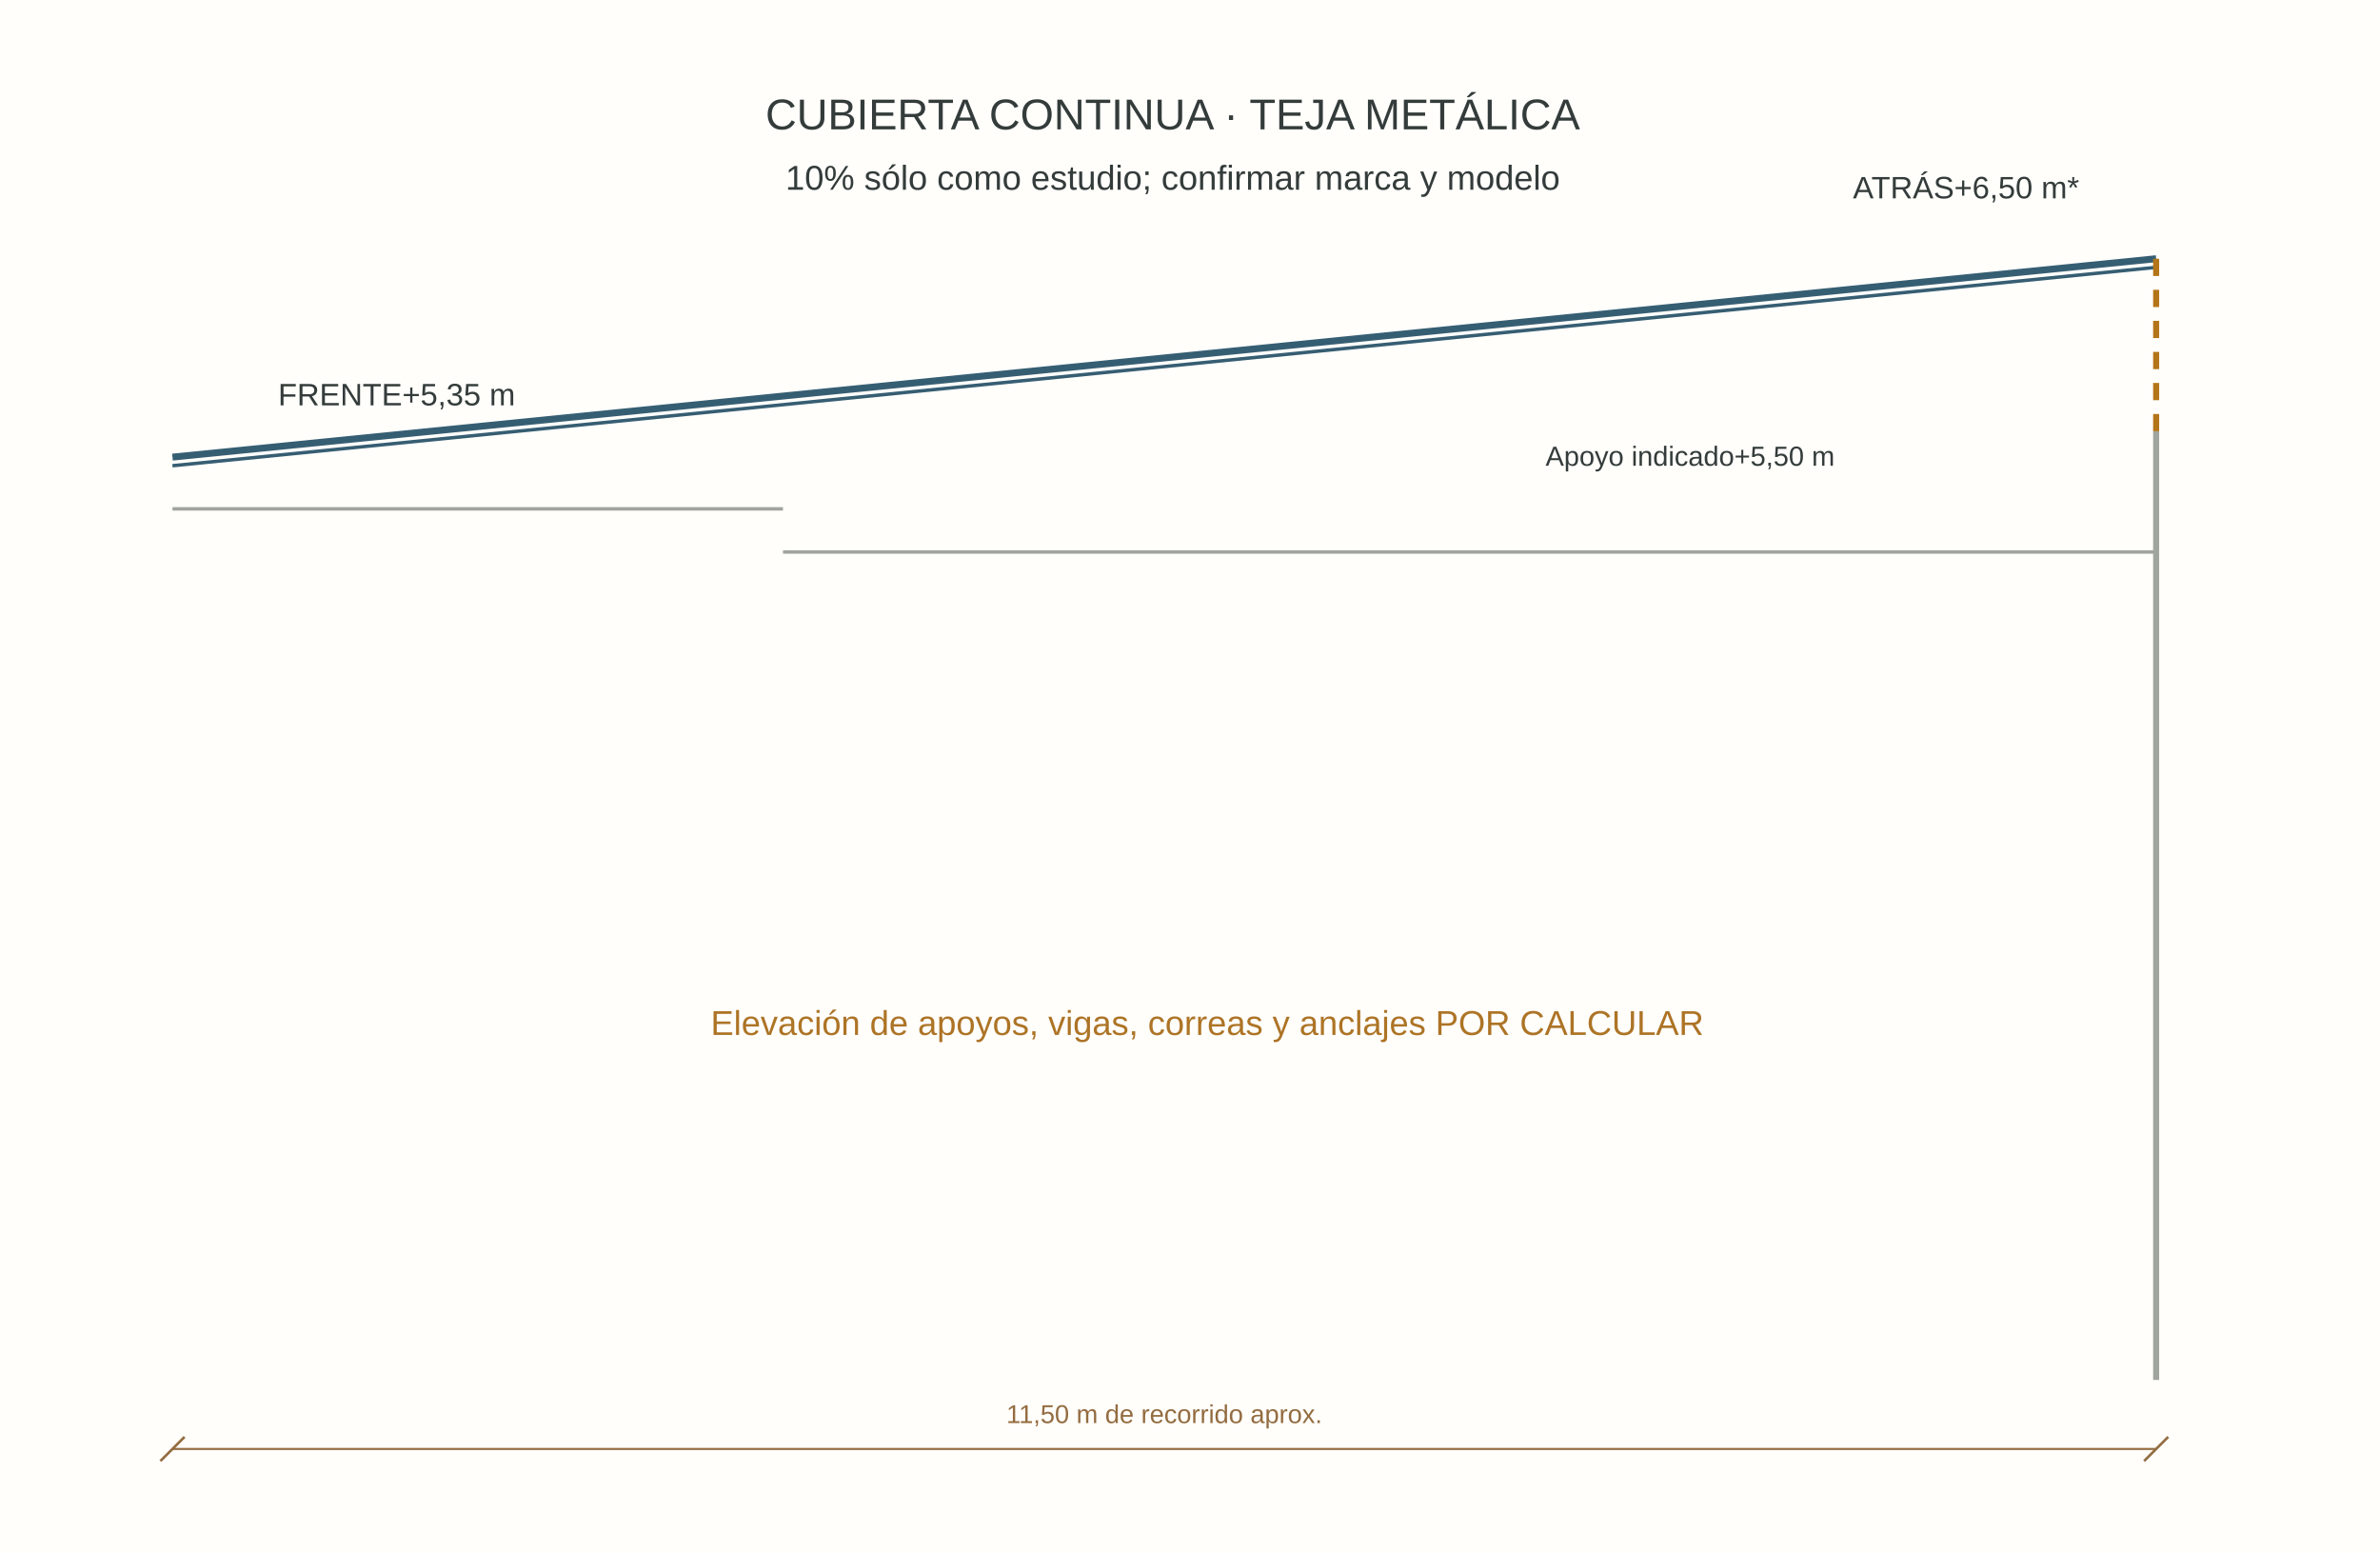
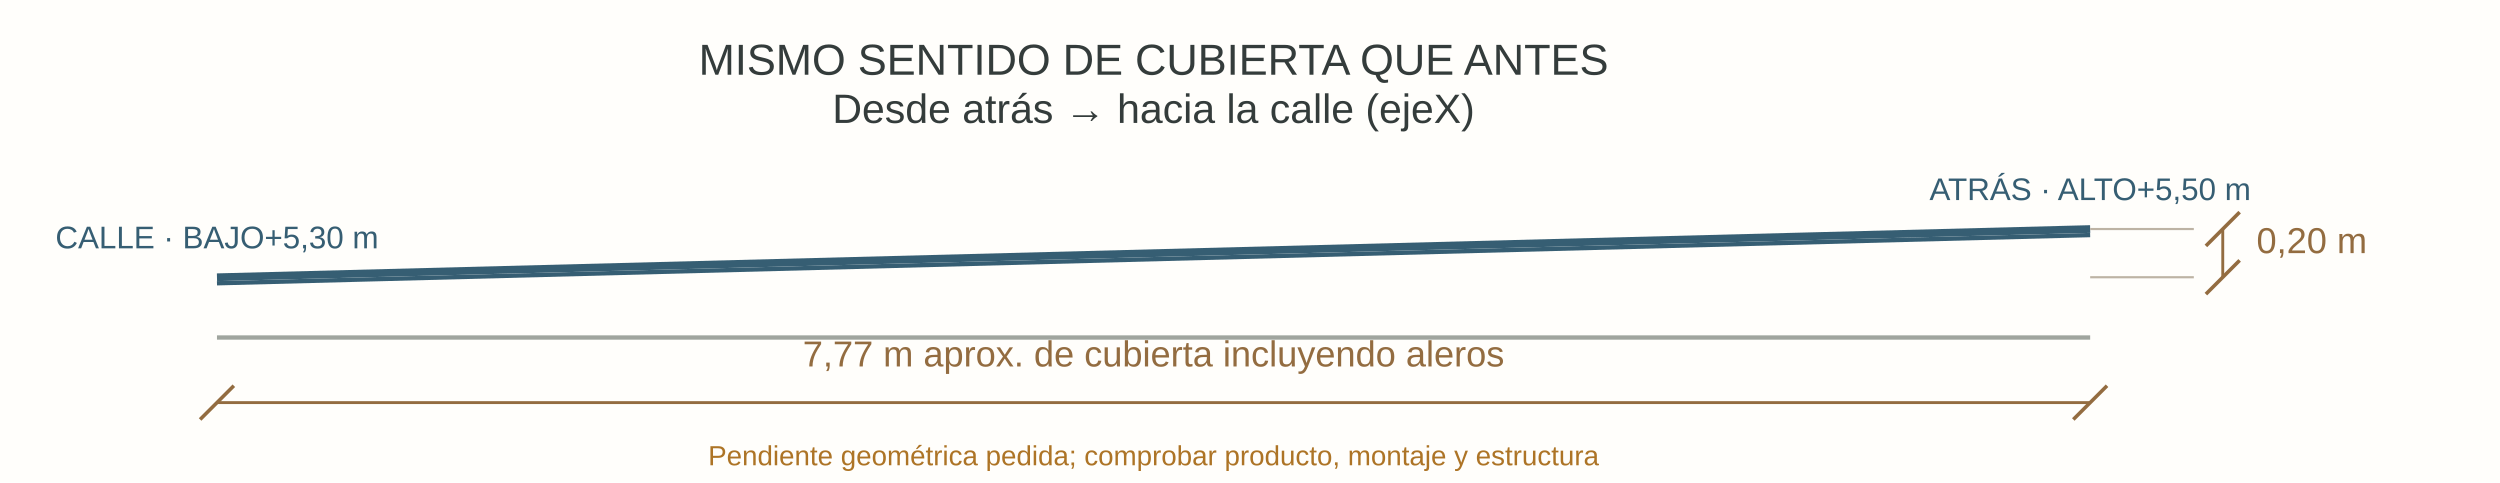
- <svg xmlns="http://www.w3.org/2000/svg" viewBox="0 0 1104.0 720.0" role="img" aria-label="Cubierta metálica · Caída hacia delante por definir">
+ <svg xmlns="http://www.w3.org/2000/svg" viewBox="0 0 829.6 160.0" role="img" aria-label="Cubierta hacia la calle · Sentido original · Caída máxima20cm">
  <rect width="100%" height="100%" fill="#fffefb" />
-   <polyline points="80.0,212.0 1000.16,119.984" fill="none" stroke="#365e73" stroke-width="3.2" />
-   <polyline points="80.0,216.0 1000.16,123.984" fill="none" stroke="#365e73" stroke-width="1.6" />
-   <polyline points="80.0,236.0 363.2,236.0" fill="none" stroke="#a0a59e" stroke-width="1.6" />
-   <polyline points="363.2,256.0 1000.16,256.0" fill="none" stroke="#a0a59e" stroke-width="1.6" />
-   <polyline points="1000.16,640.0 1000.16,200.0" fill="none" stroke="#a0a59e" stroke-width="2.8" />
-   <polyline points="1000.16,200.0 1000.16,119.984" fill="none" stroke="#b47518" stroke-width="2.8" stroke-dasharray="8.0 6.4" />
-   <text x="544.0" y="60.0" font-family="Arial,sans-serif" font-size="20.0" fill="#343c3b" text-anchor="middle">CUBIERTA CONTINUA · TEJA METÁLICA</text>
-   <text x="544.0" y="88.0" font-family="Arial,sans-serif" font-size="16.0" fill="#343c3b" text-anchor="middle">10% sólo como estudio; confirmar marca y modelo</text>
-   <text x="184.0" y="188.0" font-family="Arial,sans-serif" font-size="14.4" fill="#343c3b" text-anchor="middle">FRENTE+5,35 m</text>
-   <text x="912.0" y="92.0" font-family="Arial,sans-serif" font-size="14.4" fill="#343c3b" text-anchor="middle">ATRÁS+6,50 m*</text>
-   <text x="784.0" y="216.0" font-family="Arial,sans-serif" font-size="12.8" fill="#343c3b" text-anchor="middle">Apoyo indicado+5,50 m</text>
-   <text x="560.0" y="480.0" font-family="Arial,sans-serif" font-size="16.0" fill="#ad7426" text-anchor="middle">Elevación de apoyos, vigas, correas y anclajes POR CALCULAR</text>
-   <polyline points="80.0,672.0 1000.16,672.0" fill="none" stroke="#936c40" stroke-width="0.96" data-plan-dimensions="true" />
-   <polyline points="74.4,677.6 85.6,666.4" fill="none" stroke="#936c40" stroke-width="1.2" data-plan-dimensions="true" />
-   <polyline points="994.56,677.6 1005.76,666.4" fill="none" stroke="#936c40" stroke-width="1.2" data-plan-dimensions="true" />
-   <text x="540.08" y="660.0" font-family="Arial,sans-serif" font-size="12.0" fill="#936c40" text-anchor="middle" data-plan-dimensions="true">11,50 m de recorrido aprox.</text>
+   <polyline points="72.0,92.0 693.6,76.0" fill="none" stroke="#365e73" stroke-width="2.56" />
+   <polyline points="72.0,94.0 693.6,78.0" fill="none" stroke="#365e73" stroke-width="1.44" />
+   <polyline points="72.0,112.0 693.6,112.0" fill="none" stroke="#a0a59e" stroke-width="1.44" />
+   <text x="382.8" y="24.8" font-family="Arial,sans-serif" font-size="14.4" fill="#343c3b" text-anchor="middle">MISMO SENTIDO DE CUBIERTA QUE ANTES</text>
+   <text x="382.8" y="40.8" font-family="Arial,sans-serif" font-size="13.6" fill="#343c3b" text-anchor="middle">Desde atrás → hacia la calle (ejeX)</text>
+   <text x="72.0" y="82.4" font-family="Arial,sans-serif" font-size="10.4" fill="#365e73" text-anchor="middle">CALLE · BAJO+5,30 m</text>
+   <text x="693.6" y="66.4" font-family="Arial,sans-serif" font-size="10.4" fill="#365e73" text-anchor="middle">ATRÁS · ALTO+5,50 m</text>
+   <polyline points="693.6,92.0 728.0,92.0" fill="none" stroke="#bdb3a4" stroke-width="0.72" data-plan-dimensions="true" />
+   <polyline points="693.6,76.0 728.0,76.0" fill="none" stroke="#bdb3a4" stroke-width="0.72" data-plan-dimensions="true" />
+   <polyline points="737.6,92.0 737.6,76.0" fill="none" stroke="#936c40" stroke-width="0.96" data-plan-dimensions="true" />
+   <polyline points="732.0,97.6 743.2,86.4" fill="none" stroke="#936c40" stroke-width="1.2" data-plan-dimensions="true" />
+   <polyline points="732.0,81.6 743.2,70.4" fill="none" stroke="#936c40" stroke-width="1.2" data-plan-dimensions="true" />
+   <text x="748.8" y="84.0" font-family="Arial,sans-serif" font-size="12.0" fill="#936c40" text-anchor="start" data-plan-dimensions="true">0,20 m</text>
+   <polyline points="72.0,133.6 693.6,133.6" fill="none" stroke="#936c40" stroke-width="0.96" data-plan-dimensions="true" />
+   <polyline points="66.4,139.2 77.6,128.0" fill="none" stroke="#936c40" stroke-width="1.2" data-plan-dimensions="true" />
+   <polyline points="688.0,139.2 699.2,128.0" fill="none" stroke="#936c40" stroke-width="1.2" data-plan-dimensions="true" />
+   <text x="382.8" y="121.6" font-family="Arial,sans-serif" font-size="12.0" fill="#936c40" text-anchor="middle" data-plan-dimensions="true">7,77 m aprox. de cubierta incluyendo aleros</text>
+   <text x="382.8" y="154.4" font-family="Arial,sans-serif" font-size="9.2" fill="#ad7426" text-anchor="middle">Pendiente geométrica pedida; comprobar producto, montaje y estructura</text>
</svg>
